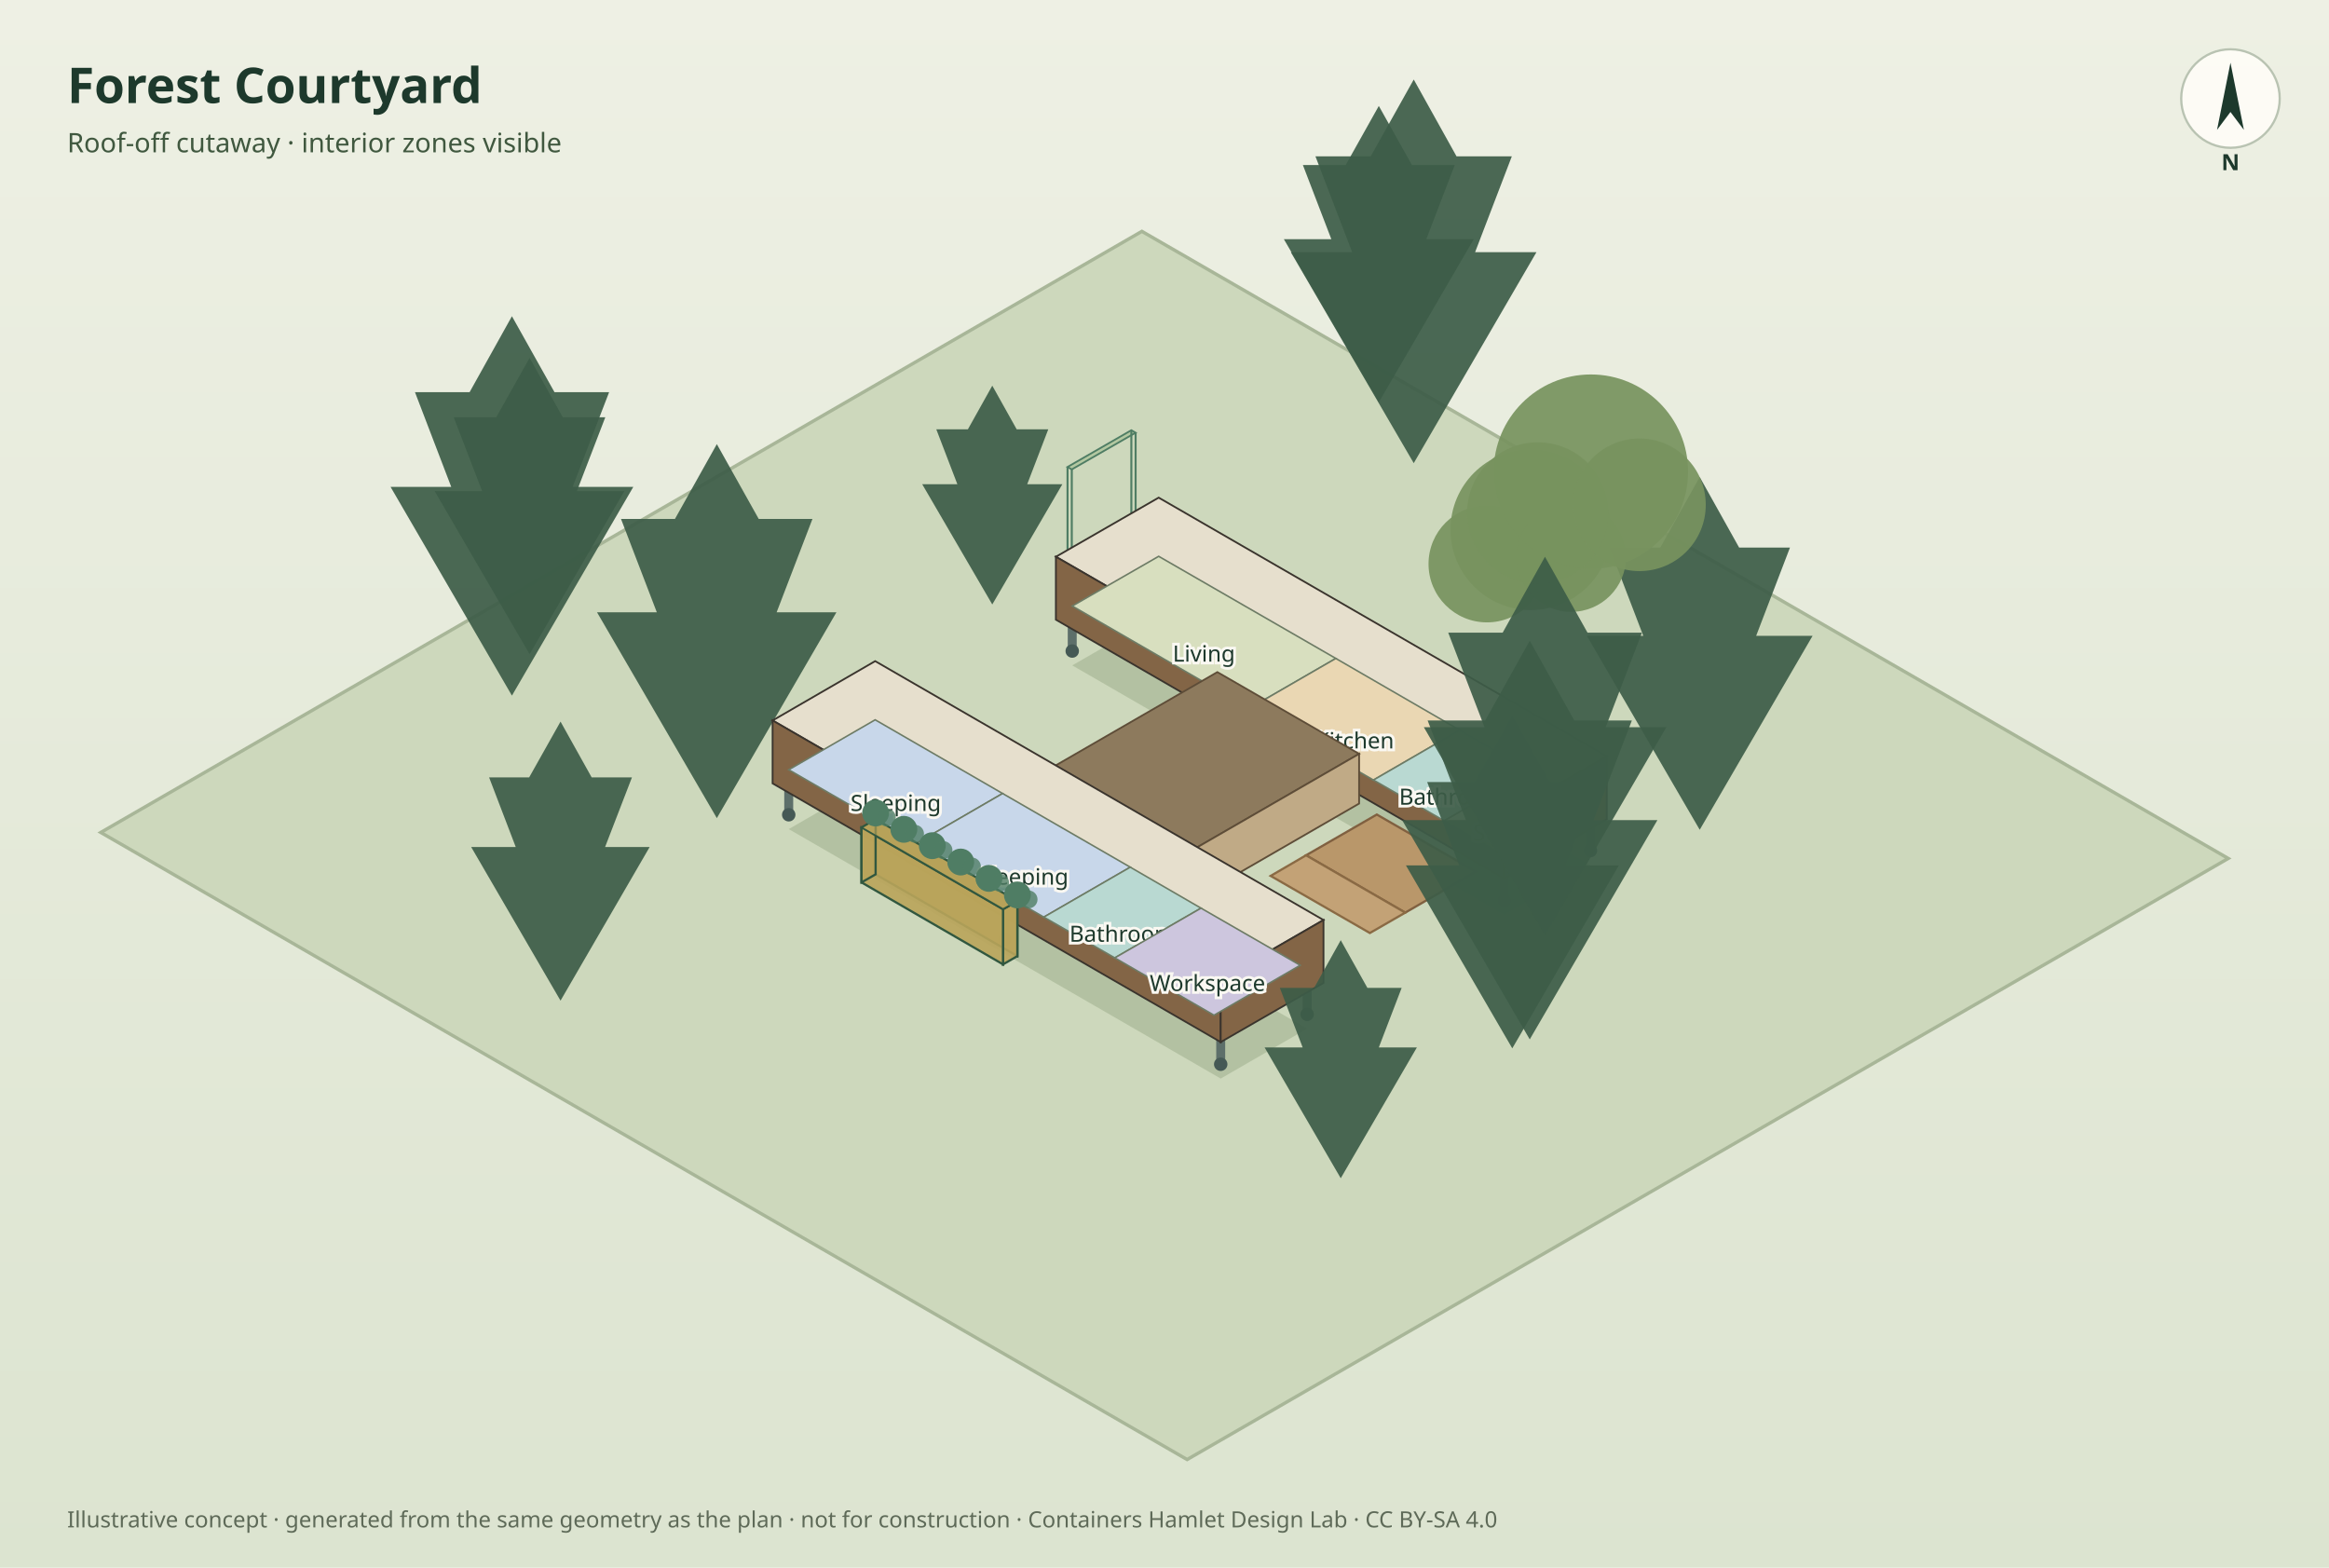
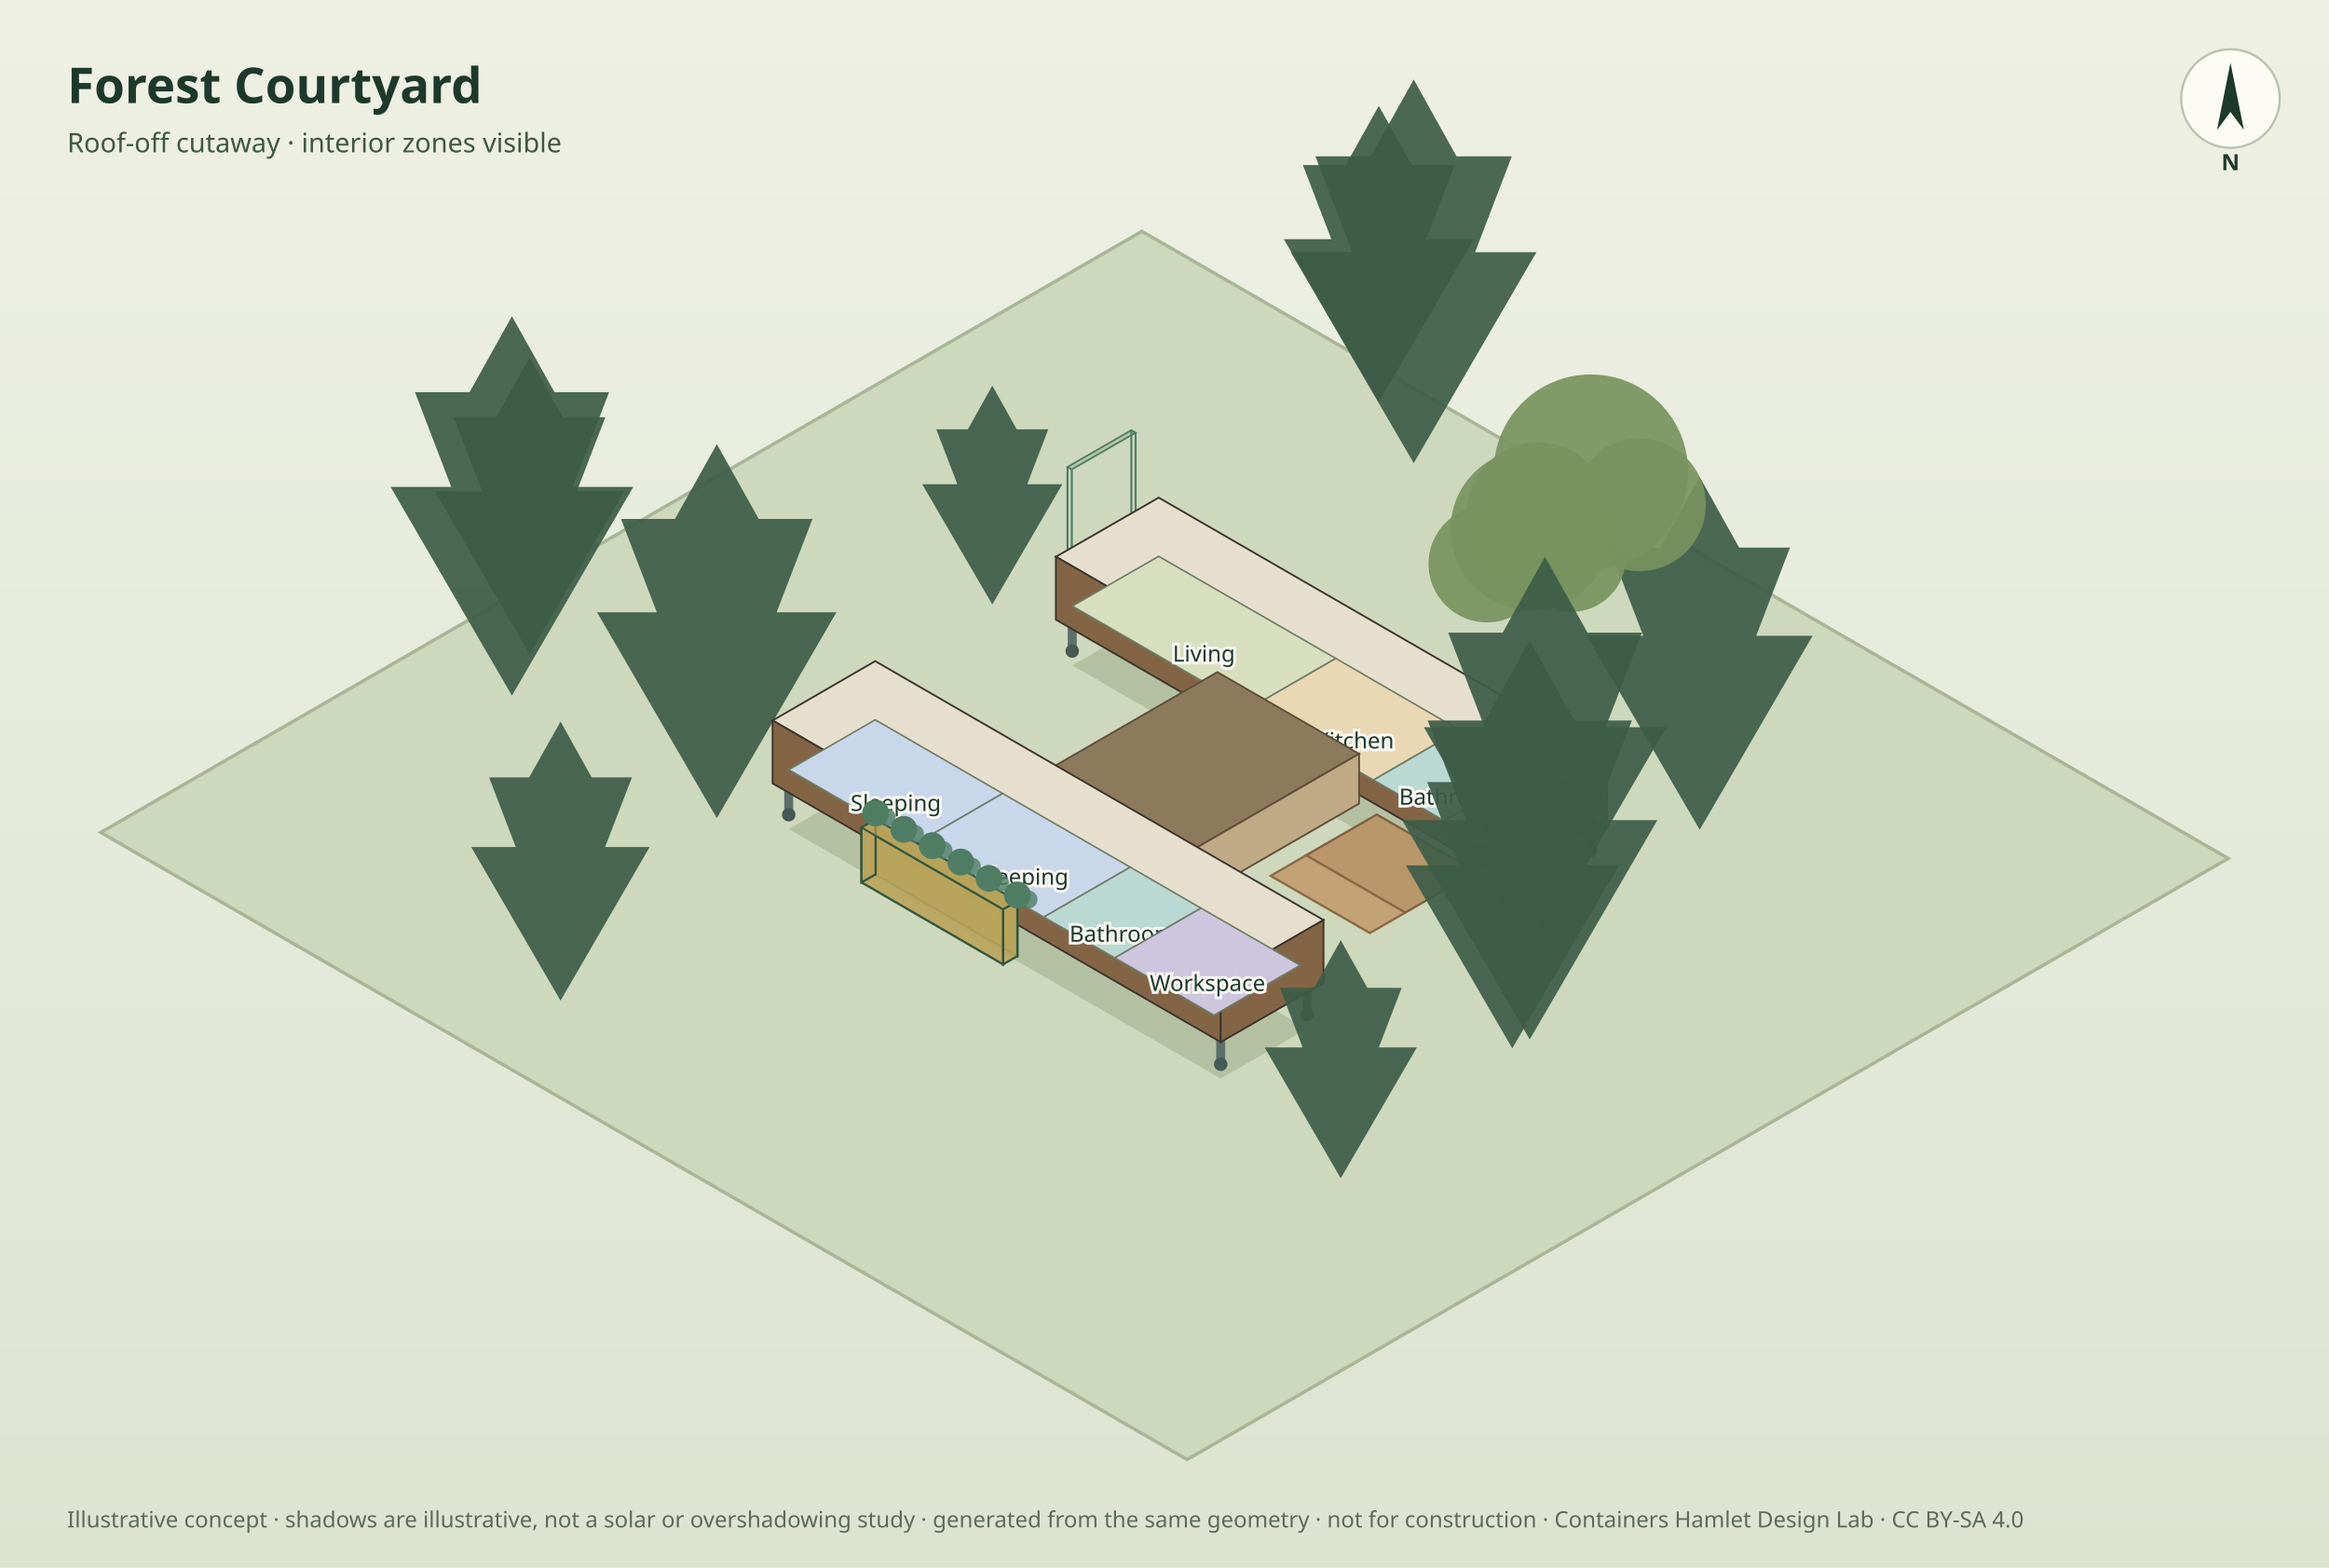
<svg xmlns="http://www.w3.org/2000/svg" viewBox="0 0 1040 700" role="img" aria-labelledby="concept-forest-courtyard-cutaway-t concept-forest-courtyard-cutaway-d" data-plan-scale="18.3" data-plan-width="1040">
  <defs>
    <linearGradient id="concept-forest-courtyard-cutaway-sky" x1="0" y1="0" x2="0" y2="1">
      <stop offset="0" stop-color="#eef0e4" />
      <stop offset="1" stop-color="#dce4d0" />
    </linearGradient>
  </defs>
  <rect width="1040" height="700" fill="url(#concept-forest-courtyard-cutaway-sky)" />
  <path d="M509.9 103.3L995 383.3L530.1 651.7L45 371.7Z" fill="#cdd8bc" stroke="#a8b698" stroke-width="1.5" />
  <g fill="#3d5d48" fill-opacity="0.92">
    <path d="M228.6 310.6L282.8 217.4L255.7 217.4L272 175.1L247.6 175.1L228.6 141.2L209.7 175.1L185.3 175.1L201.5 217.4L174.4 217.4Z" />
  </g>
  <g fill="#3d5d48" fill-opacity="0.92">
    <path d="M320.1 365.3L373.5 273.4L346.8 273.4L362.8 231.7L338.8 231.7L320.1 198.3L301.4 231.7L277.3 231.7L293.3 273.4L266.6 273.4Z" />
  </g>
  <g fill="#3d5d48" fill-opacity="0.92">
    <path d="M443.1 269.9L474.4 216.2L458.7 216.2L468.1 191.7L454 191.7L443.1 172.2L432.2 191.7L418.1 191.7L427.5 216.2L411.8 216.2Z" />
  </g>
  <g fill="#3d5d48" fill-opacity="0.92">
    <path d="M631.3 206.8L686.1 112.6L658.7 112.6L675.1 69.8L650.4 69.8L631.3 35.5L612.1 69.8L587.4 69.8L603.8 112.6L576.4 112.6Z" />
  </g>
  <g fill="#3d5d48" fill-opacity="0.92">
    <path d="M236.5 292.1L278.8 219.3L257.6 219.3L270.3 186.3L251.3 186.3L236.5 159.8L221.6 186.3L202.6 186.3L215.3 219.3L194.1 219.3Z" />
  </g>
  <g fill="#3d5d48" fill-opacity="0.92">
    <path d="M759 370.5L809.4 283.9L784.2 283.9L799.3 244.5L776.6 244.5L759 213L741.4 244.5L718.7 244.5L733.8 283.9L708.6 283.9Z" />
  </g>
  <g fill="#78935f" fill-opacity="0.92">
    <circle cx="683.6" cy="236.5" r="35.9" />
    <circle cx="664" cy="251.8" r="26.1" />
    <circle cx="701.6" cy="248.7" r="24.5" />
  </g>
  <g fill="#3d5d48" fill-opacity="0.92">
    <path d="M615.7 179.6L658.1 106.8L636.9 106.8L649.6 73.7L630.5 73.7L615.7 47.3L600.9 73.7L581.8 73.7L594.5 106.8L573.3 106.8Z" />
  </g>
  <g fill="#78935f" fill-opacity="0.92">
    <circle cx="710.4" cy="210.6" r="43.4" />
    <circle cx="686.7" cy="229.1" r="31.6" />
    <circle cx="732.1" cy="225.4" r="29.6" />
  </g>
  <path d="M505.2 259.9 507.1 261 478.6 277.4 476.7 276.3Z" fill="#9ab886" fill-opacity="0.3" stroke="#4f7d64" stroke-width="0.8" />
  <path d="M505.2 192.1 507.1 193.2 478.6 209.6 476.7 208.5Z" fill="#6f9d5b" fill-opacity="0.28" stroke="#4f7d64" stroke-width="0.8" />
  <path d="M505.2 259.9L505.2 192.1" stroke="#4f7d64" stroke-width="0.9" />
  <path d="M507.1 261L507.1 193.2" stroke="#4f7d64" stroke-width="0.9" />
  <path d="M478.6 277.4L478.6 209.6" stroke="#4f7d64" stroke-width="0.9" />
  <path d="M476.7 276.3L476.7 208.5" stroke="#4f7d64" stroke-width="0.9" />
  <path d="M517.4 274.9 710.2 386.2 671.7 408.5 478.8 297.1Z" fill="#9eae8d" fill-opacity="0.55" />
  <line x1="517.4" y1="268.5" x2="517.4" y2="254.4" stroke="#5d6f6a" stroke-width="4" />
  <circle cx="517.4" cy="268.5" r="3" fill="#455955" />
  <line x1="710.2" y1="379.8" x2="710.2" y2="365.8" stroke="#5d6f6a" stroke-width="4" />
  <circle cx="710.2" cy="379.8" r="3" fill="#455955" />
  <line x1="671.7" y1="402.1" x2="671.7" y2="388.1" stroke="#5d6f6a" stroke-width="4" />
  <circle cx="671.7" cy="402.1" r="3" fill="#455955" />
  <line x1="478.8" y1="290.7" x2="478.8" y2="276.7" stroke="#5d6f6a" stroke-width="4" />
  <circle cx="478.8" cy="290.7" r="3" fill="#455955" />
  <line x1="613.8" y1="324.1" x2="613.8" y2="310.1" stroke="#5d6f6a" stroke-width="4" />
  <circle cx="613.8" cy="324.1" r="3" fill="#455955" />
  <line x1="575.2" y1="346.4" x2="575.2" y2="332.4" stroke="#5d6f6a" stroke-width="4" />
  <circle cx="575.2" cy="346.4" r="3" fill="#455955" />
  <path d="M517.4 222.2 717.5 337.7 671.7 364.2 471.5 248.6Z" fill="#e6dfcd" stroke="#3a342d" stroke-width="0.8" />
  <path d="M471.5 276.7 671.7 392.3 671.7 364.2 471.5 248.6Z" fill="#836546" stroke="#3a342d" stroke-width="0.8" />
  <path d="M717.5 365.8 671.7 392.3 671.7 364.2 717.5 337.7Z" fill="#836546" stroke="#3a342d" stroke-width="0.8" />
  <path d="M517.4 248.4 596.5 294 557.9 316.3 478.8 270.6Z" fill="#d8dfbf" stroke="#6d7b65" stroke-width="0.7" />
  <text x="537.6" y="295.4" font-family="system-ui, sans-serif" font-size="10" text-anchor="middle" fill="#1d392c" stroke="#faf8f2" stroke-width="2.5" paint-order="stroke">Living</text>
  <path d="M596.5 294 651.8 326 613.3 348.3 557.9 316.3Z" fill="#ead7b3" stroke="#6d7b65" stroke-width="0.7" />
  <text x="604.9" y="334.2" font-family="system-ui, sans-serif" font-size="10" text-anchor="middle" fill="#1d392c" stroke="#faf8f2" stroke-width="2.5" paint-order="stroke">Kitchen</text>
  <path d="M651.8 326 683.5 344.3 644.9 366.5 613.3 348.3Z" fill="#b9d9d2" stroke="#6d7b65" stroke-width="0.7" />
  <text x="648.4" y="359.3" font-family="system-ui, sans-serif" font-size="10" text-anchor="middle" fill="#1d392c" stroke="#faf8f2" stroke-width="2.5" paint-order="stroke">Bathroom</text>
  <path d="M683.5 344.3 707.2 358 668.6 380.2 644.9 366.5Z" fill="#ddd4c2" stroke="#6d7b65" stroke-width="0.7" />
  <text x="676" y="375.3" font-family="system-ui, sans-serif" font-size="10" text-anchor="middle" fill="#1d392c" stroke="#faf8f2" stroke-width="2.5" paint-order="stroke">Storage</text>
  <path d="M435.1 325 482.6 352.4 450.9 370.6 403.5 343.2Z" fill="#b9976a" stroke="#806040" stroke-width="1" />
  <path d="M543.6 300.1 606.9 336.6 518.9 387.4 455.6 350.9Z" fill="#8d7a5d" stroke="#5e4d38" stroke-width="0.8" />
  <path d="M455.6 373.1 518.9 409.6 518.9 387.4 455.6 350.9Z" fill="#c0aa86" stroke="#5e4d38" stroke-width="0.8" />
  <path d="M606.9 358.8 518.9 409.6 518.9 387.4 606.9 336.6Z" fill="#c0aa86" stroke="#5e4d38" stroke-width="0.8" />
  <path d="M455.6 373.1 518.9 409.6 518.9 387.4 455.6 350.9Z" fill="#6b9277" fill-opacity="0.18" stroke="#4f7d64" stroke-width="1" />
  <path d="M614.8 363.7 659.1 389.2 627.5 407.5 583.2 381.9Z" fill="#b9976a" stroke="#806040" stroke-width="1" />
  <path d="M583.2 381.9 627.5 407.5 611.7 416.6 567.4 391.1Z" fill="#c3a276" stroke="#8a6a44" stroke-width="1" />
  <path d="M390.8 347.9 583.7 459.3 545.1 481.6 352.2 370.2Z" fill="#9eae8d" fill-opacity="0.55" />
  <line x1="390.8" y1="341.5" x2="390.8" y2="327.5" stroke="#5d6f6a" stroke-width="4" />
  <circle cx="390.8" cy="341.5" r="3" fill="#455955" />
  <line x1="583.7" y1="452.9" x2="583.7" y2="438.9" stroke="#5d6f6a" stroke-width="4" />
  <circle cx="583.7" cy="452.9" r="3" fill="#455955" />
  <line x1="545.1" y1="475.2" x2="545.1" y2="461.1" stroke="#5d6f6a" stroke-width="4" />
  <circle cx="545.1" cy="475.2" r="3" fill="#455955" />
  <line x1="352.2" y1="363.8" x2="352.2" y2="349.8" stroke="#5d6f6a" stroke-width="4" />
  <circle cx="352.2" cy="363.8" r="3" fill="#455955" />
  <line x1="487.2" y1="397.2" x2="487.2" y2="383.2" stroke="#5d6f6a" stroke-width="4" />
  <circle cx="487.2" cy="397.2" r="3" fill="#455955" />
  <line x1="448.7" y1="419.5" x2="448.7" y2="405.4" stroke="#5d6f6a" stroke-width="4" />
  <circle cx="448.7" cy="419.5" r="3" fill="#455955" />
  <path d="M390.8 295.2 591 410.8 545.1 437.3 345 321.7Z" fill="#e6dfcd" stroke="#3a342d" stroke-width="0.8" />
  <path d="M345 349.8 545.1 465.3 545.1 437.3 345 321.7Z" fill="#836546" stroke="#3a342d" stroke-width="0.8" />
  <path d="M591 438.9 545.1 465.3 545.1 437.3 591 410.8Z" fill="#836546" stroke="#3a342d" stroke-width="0.8" />
  <path d="M390.8 321.4 447.7 354.3 409.2 376.6 352.2 343.7Z" fill="#c8d7ea" stroke="#6d7b65" stroke-width="0.7" />
  <text x="400" y="362.1" font-family="system-ui, sans-serif" font-size="10" text-anchor="middle" fill="#1d392c" stroke="#faf8f2" stroke-width="2.5" paint-order="stroke">Sleeping</text>
  <path d="M447.7 354.3 504.7 387.2 466.1 409.5 409.2 376.6Z" fill="#c8d7ea" stroke="#6d7b65" stroke-width="0.7" />
  <text x="456.9" y="395" font-family="system-ui, sans-serif" font-size="10" text-anchor="middle" fill="#1d392c" stroke="#faf8f2" stroke-width="2.5" paint-order="stroke">Sleeping</text>
  <path d="M504.7 387.2 536.3 405.5 497.8 427.7 466.1 409.5Z" fill="#b9d9d2" stroke="#6d7b65" stroke-width="0.7" />
  <text x="501.2" y="420.5" font-family="system-ui, sans-serif" font-size="10" text-anchor="middle" fill="#1d392c" stroke="#faf8f2" stroke-width="2.5" paint-order="stroke">Bathroom</text>
  <path d="M536.3 405.5 580.6 431 542.1 453.3 497.8 427.7Z" fill="#cdc6de" stroke="#6d7b65" stroke-width="0.7" />
  <text x="539.2" y="442.5" font-family="system-ui, sans-serif" font-size="10" text-anchor="middle" fill="#1d392c" stroke="#faf8f2" stroke-width="2.5" paint-order="stroke">Workspace</text>
  <path d="M391 390.4 454.3 426.9 454.3 402.4 391 365.8Z" fill="#b9a45a" fill-opacity="0.9" stroke="#31573f" stroke-width="1" />
  <path d="M454.3 426.9 447.9 430.6 447.9 406 454.3 402.4Z" fill="#b9a45a" fill-opacity="0.9" stroke="#31573f" stroke-width="1" />
  <path d="M447.9 430.6 384.7 394 384.7 369.5 447.9 406Z" fill="#b9a45a" fill-opacity="0.9" stroke="#31573f" stroke-width="1" />
  <path d="M384.7 394 391 390.4 391 365.8 384.7 369.5Z" fill="#b9a45a" fill-opacity="0.9" stroke="#31573f" stroke-width="1" />
  <path d="M391 365.8 454.3 402.4 447.9 406 384.7 369.5Z" fill="#b9a45a" fill-opacity="0.65" stroke="#31573f" stroke-width="0.8" />
  <circle cx="391" cy="363" r="6" fill="#4f7d64" />
  <circle cx="396" cy="365" r="4" fill="#4f7d64" opacity="0.8" />
  <circle cx="403.6" cy="370.3" r="6" fill="#4f7d64" />
  <circle cx="408.6" cy="372.3" r="4" fill="#4f7d64" opacity="0.8" />
  <circle cx="416.3" cy="377.6" r="6" fill="#4f7d64" />
  <circle cx="421.3" cy="379.6" r="4" fill="#4f7d64" opacity="0.8" />
  <circle cx="429" cy="384.9" r="6" fill="#4f7d64" />
  <circle cx="434" cy="386.9" r="4" fill="#4f7d64" opacity="0.8" />
  <circle cx="441.6" cy="392.2" r="6" fill="#4f7d64" />
  <circle cx="446.6" cy="394.2" r="4" fill="#4f7d64" opacity="0.8" />
  <circle cx="454.3" cy="399.6" r="6" fill="#4f7d64" />
  <circle cx="459.3" cy="401.6" r="4" fill="#4f7d64" opacity="0.8" />
  <g fill="#3d5d48" fill-opacity="0.92">
    <path d="M675.3 468.1L722.9 386.4L699.1 386.4L713.4 349.2L692 349.2L675.3 319.5L658.7 349.2L637.3 349.2L651.6 386.4L627.8 386.4Z" />
  </g>
  <g fill="#3d5d48" fill-opacity="0.92">
    <path d="M683.1 464.1L740.1 366.2L711.6 366.2L728.7 321.7L703 321.7L683.1 286.1L663.2 321.7L637.5 321.7L654.6 366.2L626.1 366.2Z" />
  </g>
  <g fill="#3d5d48" fill-opacity="0.92">
    <path d="M250.3 446.8L290.1 378.2L270.2 378.2L282.2 347.1L264.2 347.1L250.3 322.2L236.3 347.1L218.4 347.1L230.3 378.2L210.4 378.2Z" />
  </g>
  <g fill="#3d5d48" fill-opacity="0.92">
    <path d="M598.7 526.1L632.7 467.7L615.7 467.7L625.9 441.1L610.6 441.1L598.7 419.8L586.8 441.1L571.5 441.1L581.7 467.7L564.7 467.7Z" />
  </g>
  <g fill="#3d5d48" fill-opacity="0.92">
    <path d="M689.9 417.8L744.1 324.7L717 324.7L733.2 282.5L708.9 282.5L689.9 248.6L671 282.5L646.7 282.5L662.9 324.7L635.8 324.7Z" />
  </g>
  <text x="30" y="46" font-family="system-ui, sans-serif" font-size="22" font-weight="800" fill="#1d392c">Forest Courtyard</text>
  <text x="30" y="68" font-family="system-ui, sans-serif" font-size="12" fill="#40583f">Roof-off cutaway · interior zones visible</text>
  <g aria-hidden="true">
    <circle cx="996" cy="44" r="22" fill="#fffdf7" fill-opacity="0.9" stroke="#b9c3b2" />
    <path d="M996 28l6 30l-6 -8l-6 8z" fill="#1d392c" />
    <text x="996" y="76" text-anchor="middle" font-size="10" font-weight="700" font-family="system-ui, sans-serif" fill="#1d392c">N</text>
  </g>
-   <text x="30" y="682" font-family="system-ui, sans-serif" font-size="10" fill="#5e6a58">Illustrative concept · generated from the same geometry as the plan · not for construction · Containers Hamlet Design Lab · CC BY-SA 4.0</text>
+   <text x="30" y="682" font-family="system-ui, sans-serif" font-size="10" fill="#5e6a58">Illustrative concept · shadows are illustrative, not a solar or overshadowing study · generated from the same geometry · not for construction · Containers Hamlet Design Lab · CC BY-SA 4.0</text>
</svg>
